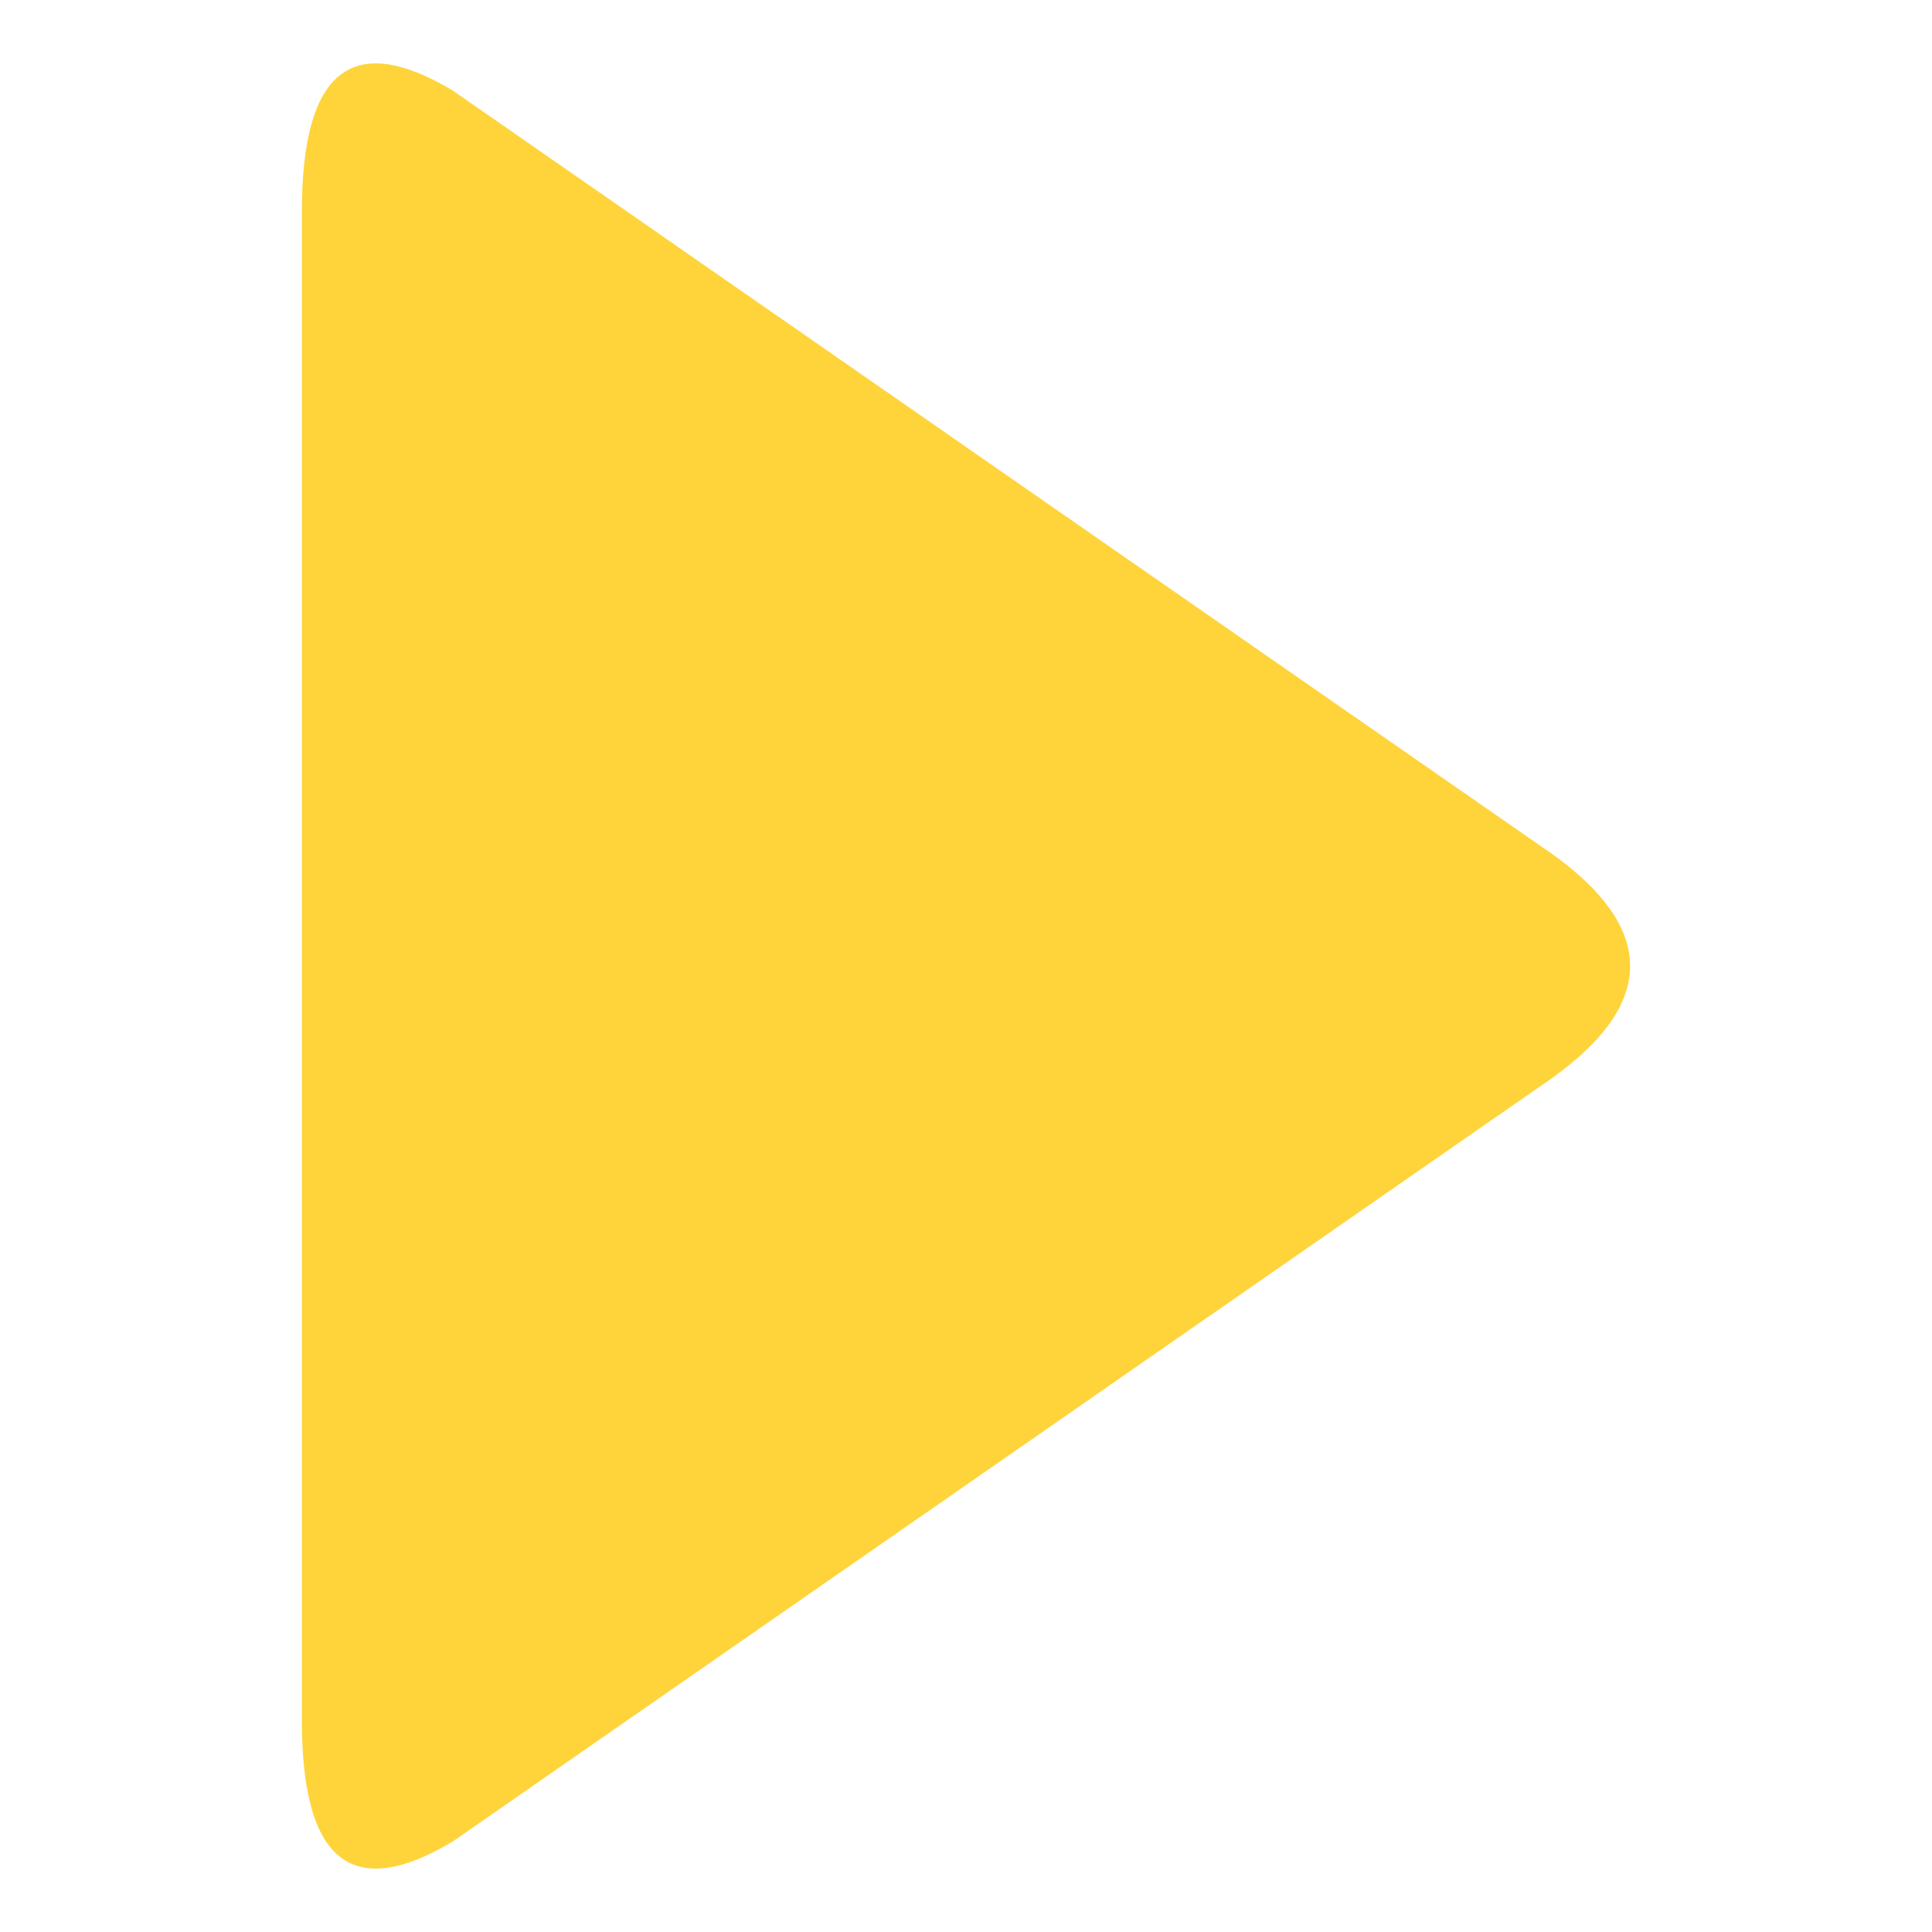
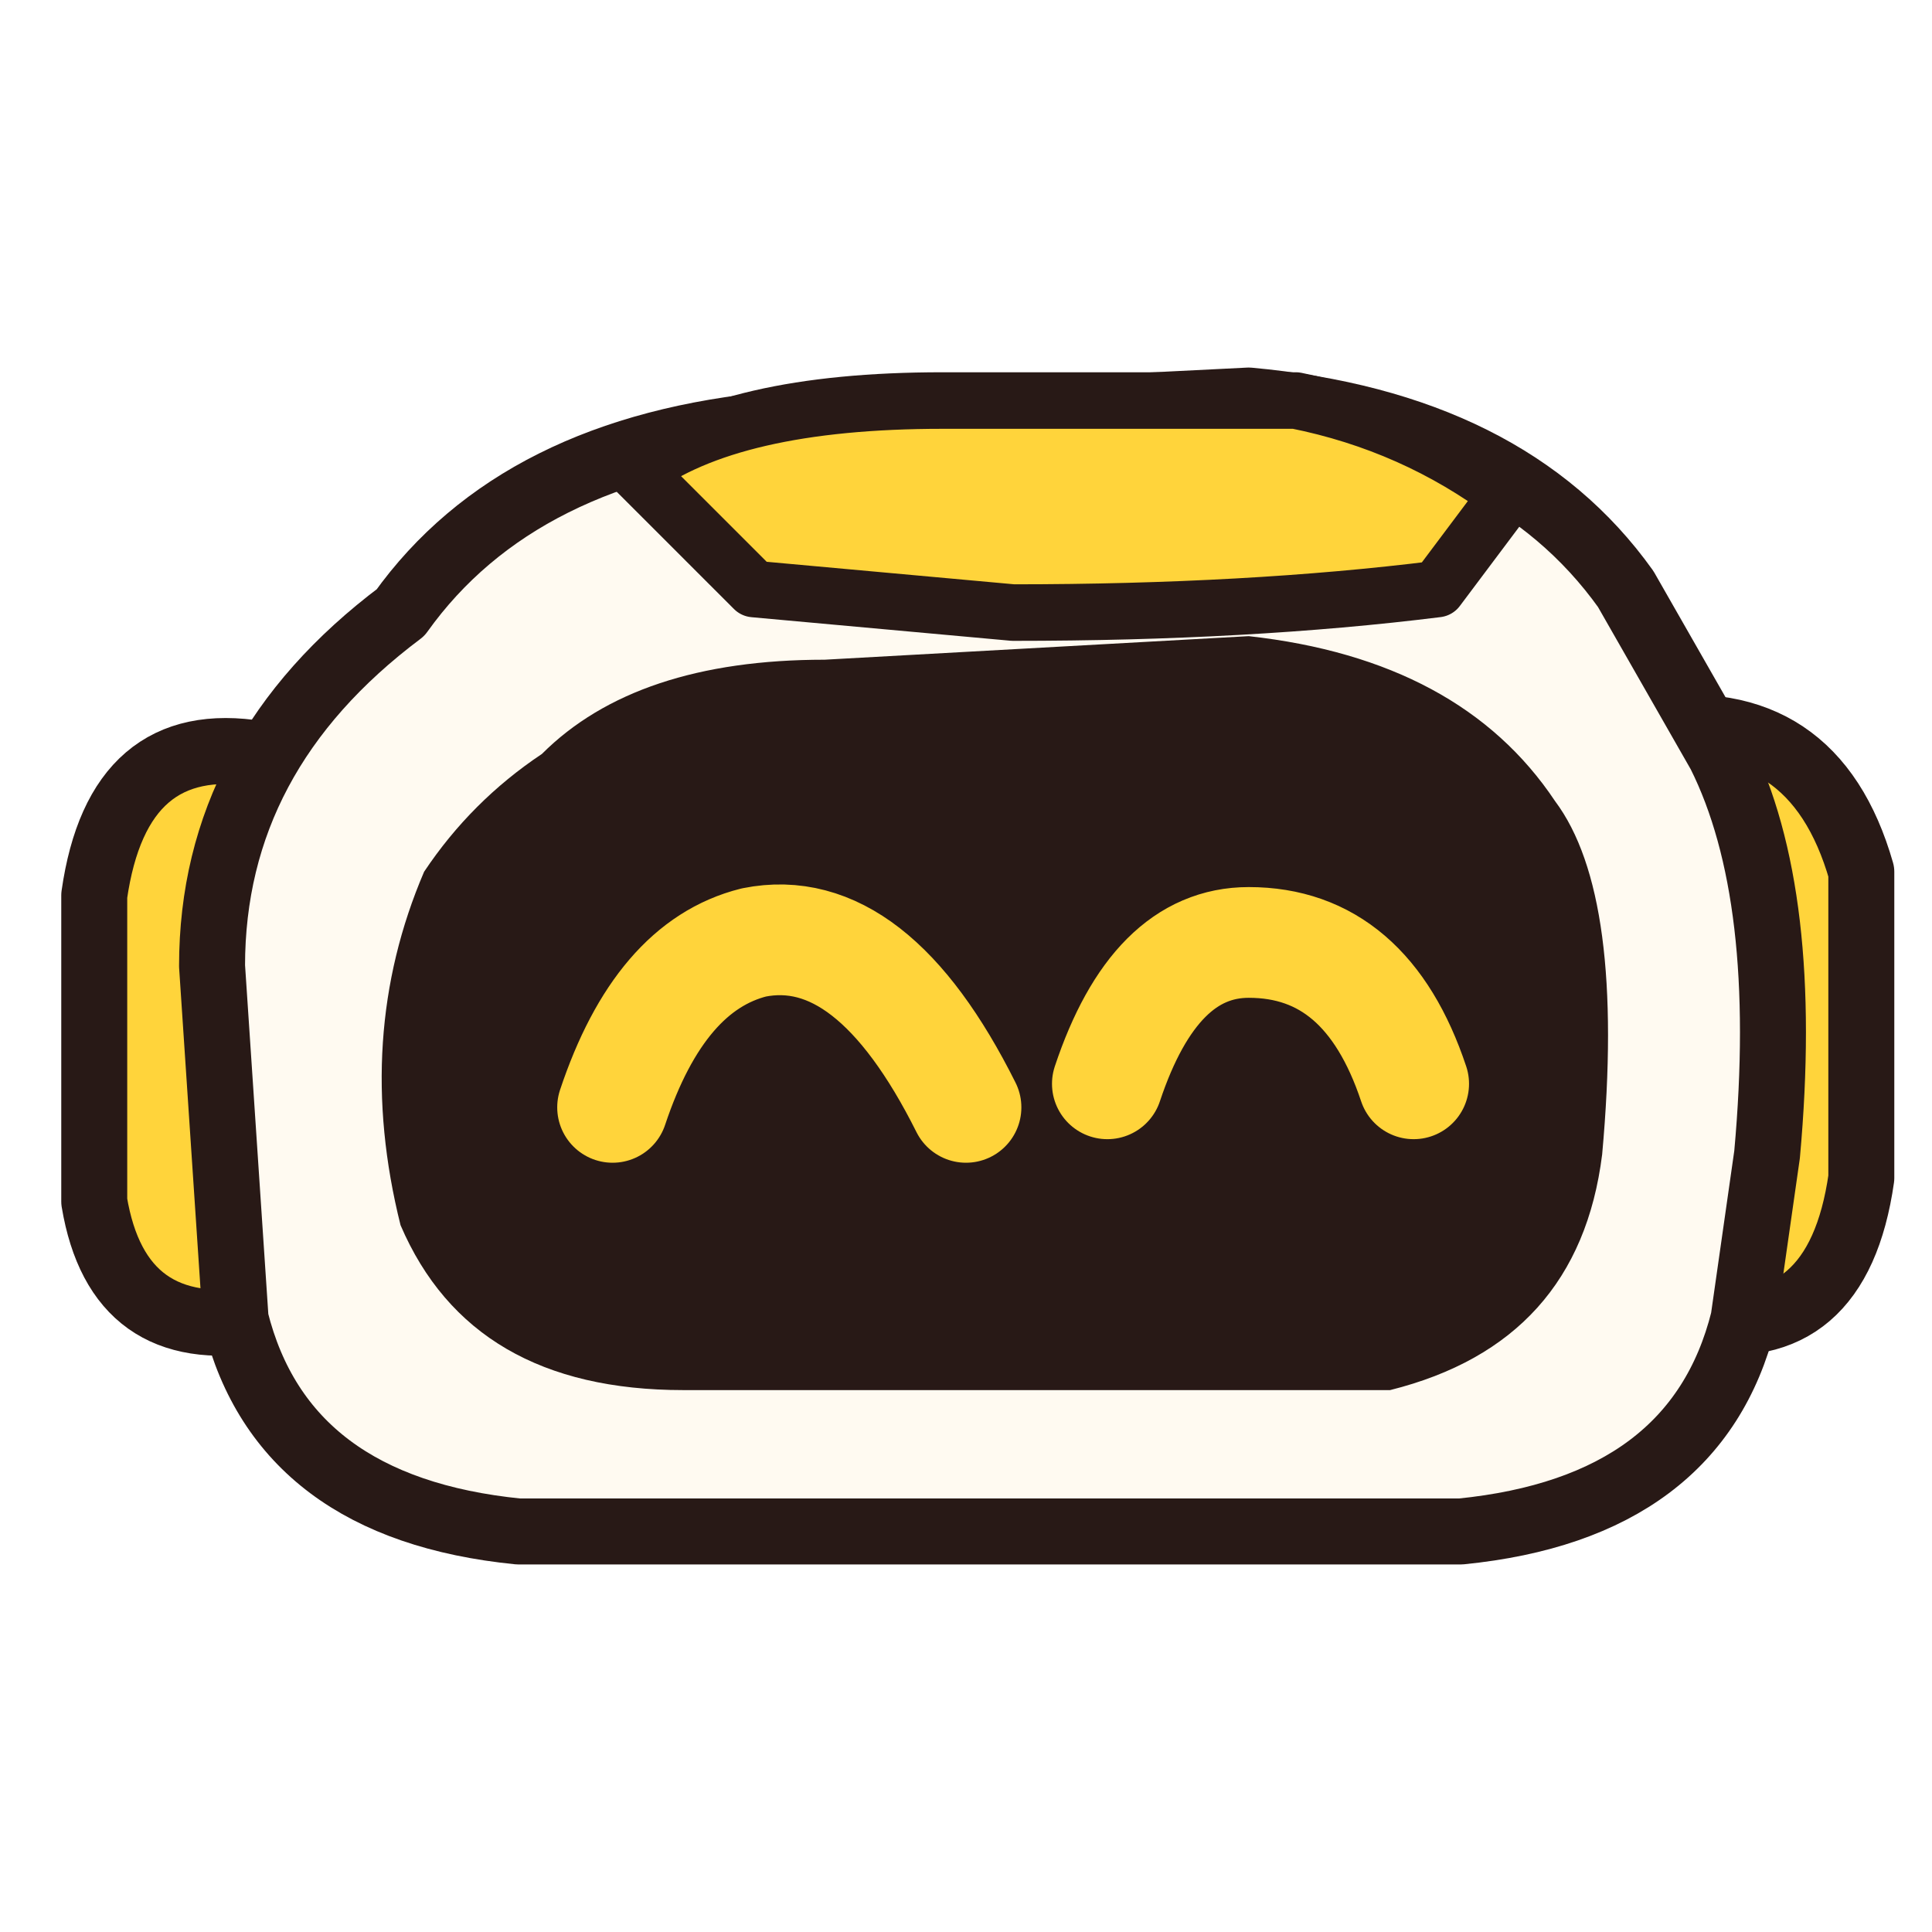
- <svg xmlns="http://www.w3.org/2000/svg" viewBox="0 0 64 64" role="img" aria-labelledby="title">
-   <path fill="#ffd43b" transform="translate(10 2)" d="M5 1 Q0 -2 0 5 V55 Q0 62 5 59 L41 34 Q47 30 41 26 Z" />
+ <svg xmlns="http://www.w3.org/2000/svg" viewBox="0 0 82 82" role="img" aria-labelledby="title">
+   <svg x="0" y="4" width="82" height="74" viewBox="0 0 82 74">
+     <g stroke="#281916" stroke-linecap="round" stroke-linejoin="round">
+       <path d="M11 28 Q5 27 4 34 L4 47 Q5 53 11 52 L15 48 L16 32 Z" fill="#ffd43b" stroke-width="2.8" />
+       <path d="M70 27 Q77 26 79 33 L79 46 Q78 53 72 52 L68 48 L67 32 Z" fill="#ffd43b" stroke-width="2.8" />
+       <path d="M17 22 Q22 15 33 14 L53 13 Q64 14 69 21 L73 28 Q76 34 75 45 L74 52 Q72 60 62 61 L22 61 Q12 60 10 52 L9 37 Q9 28 17 22 Z" fill="#fffaf1" stroke-width="2.8" />
+       <path d="M27 16 Q31 13 40 13 L55 13 Q60 14 64 17 L61 21 Q53 22 43 22 L32 21 Z" fill="#ffd43b" stroke-width="2.4" />
+       <path d="M23 28 Q27 24 35 24 L53 23 Q62 24 66 30 Q69 34 68 45 Q67 53 59 55 L29 55 Q20 55 17 48 Q15 40 18 33 Q20 30 23 28 Z" fill="#281916" stroke="none" />
+       <path d="M26 43 Q28 37 32 36 Q37 35 41 43 M47 42 Q49 36 53 36 Q58 36 60 42" fill="none" stroke="#ffd43b" stroke-width="4.7" />
+     </g>
+   </svg>
</svg>
